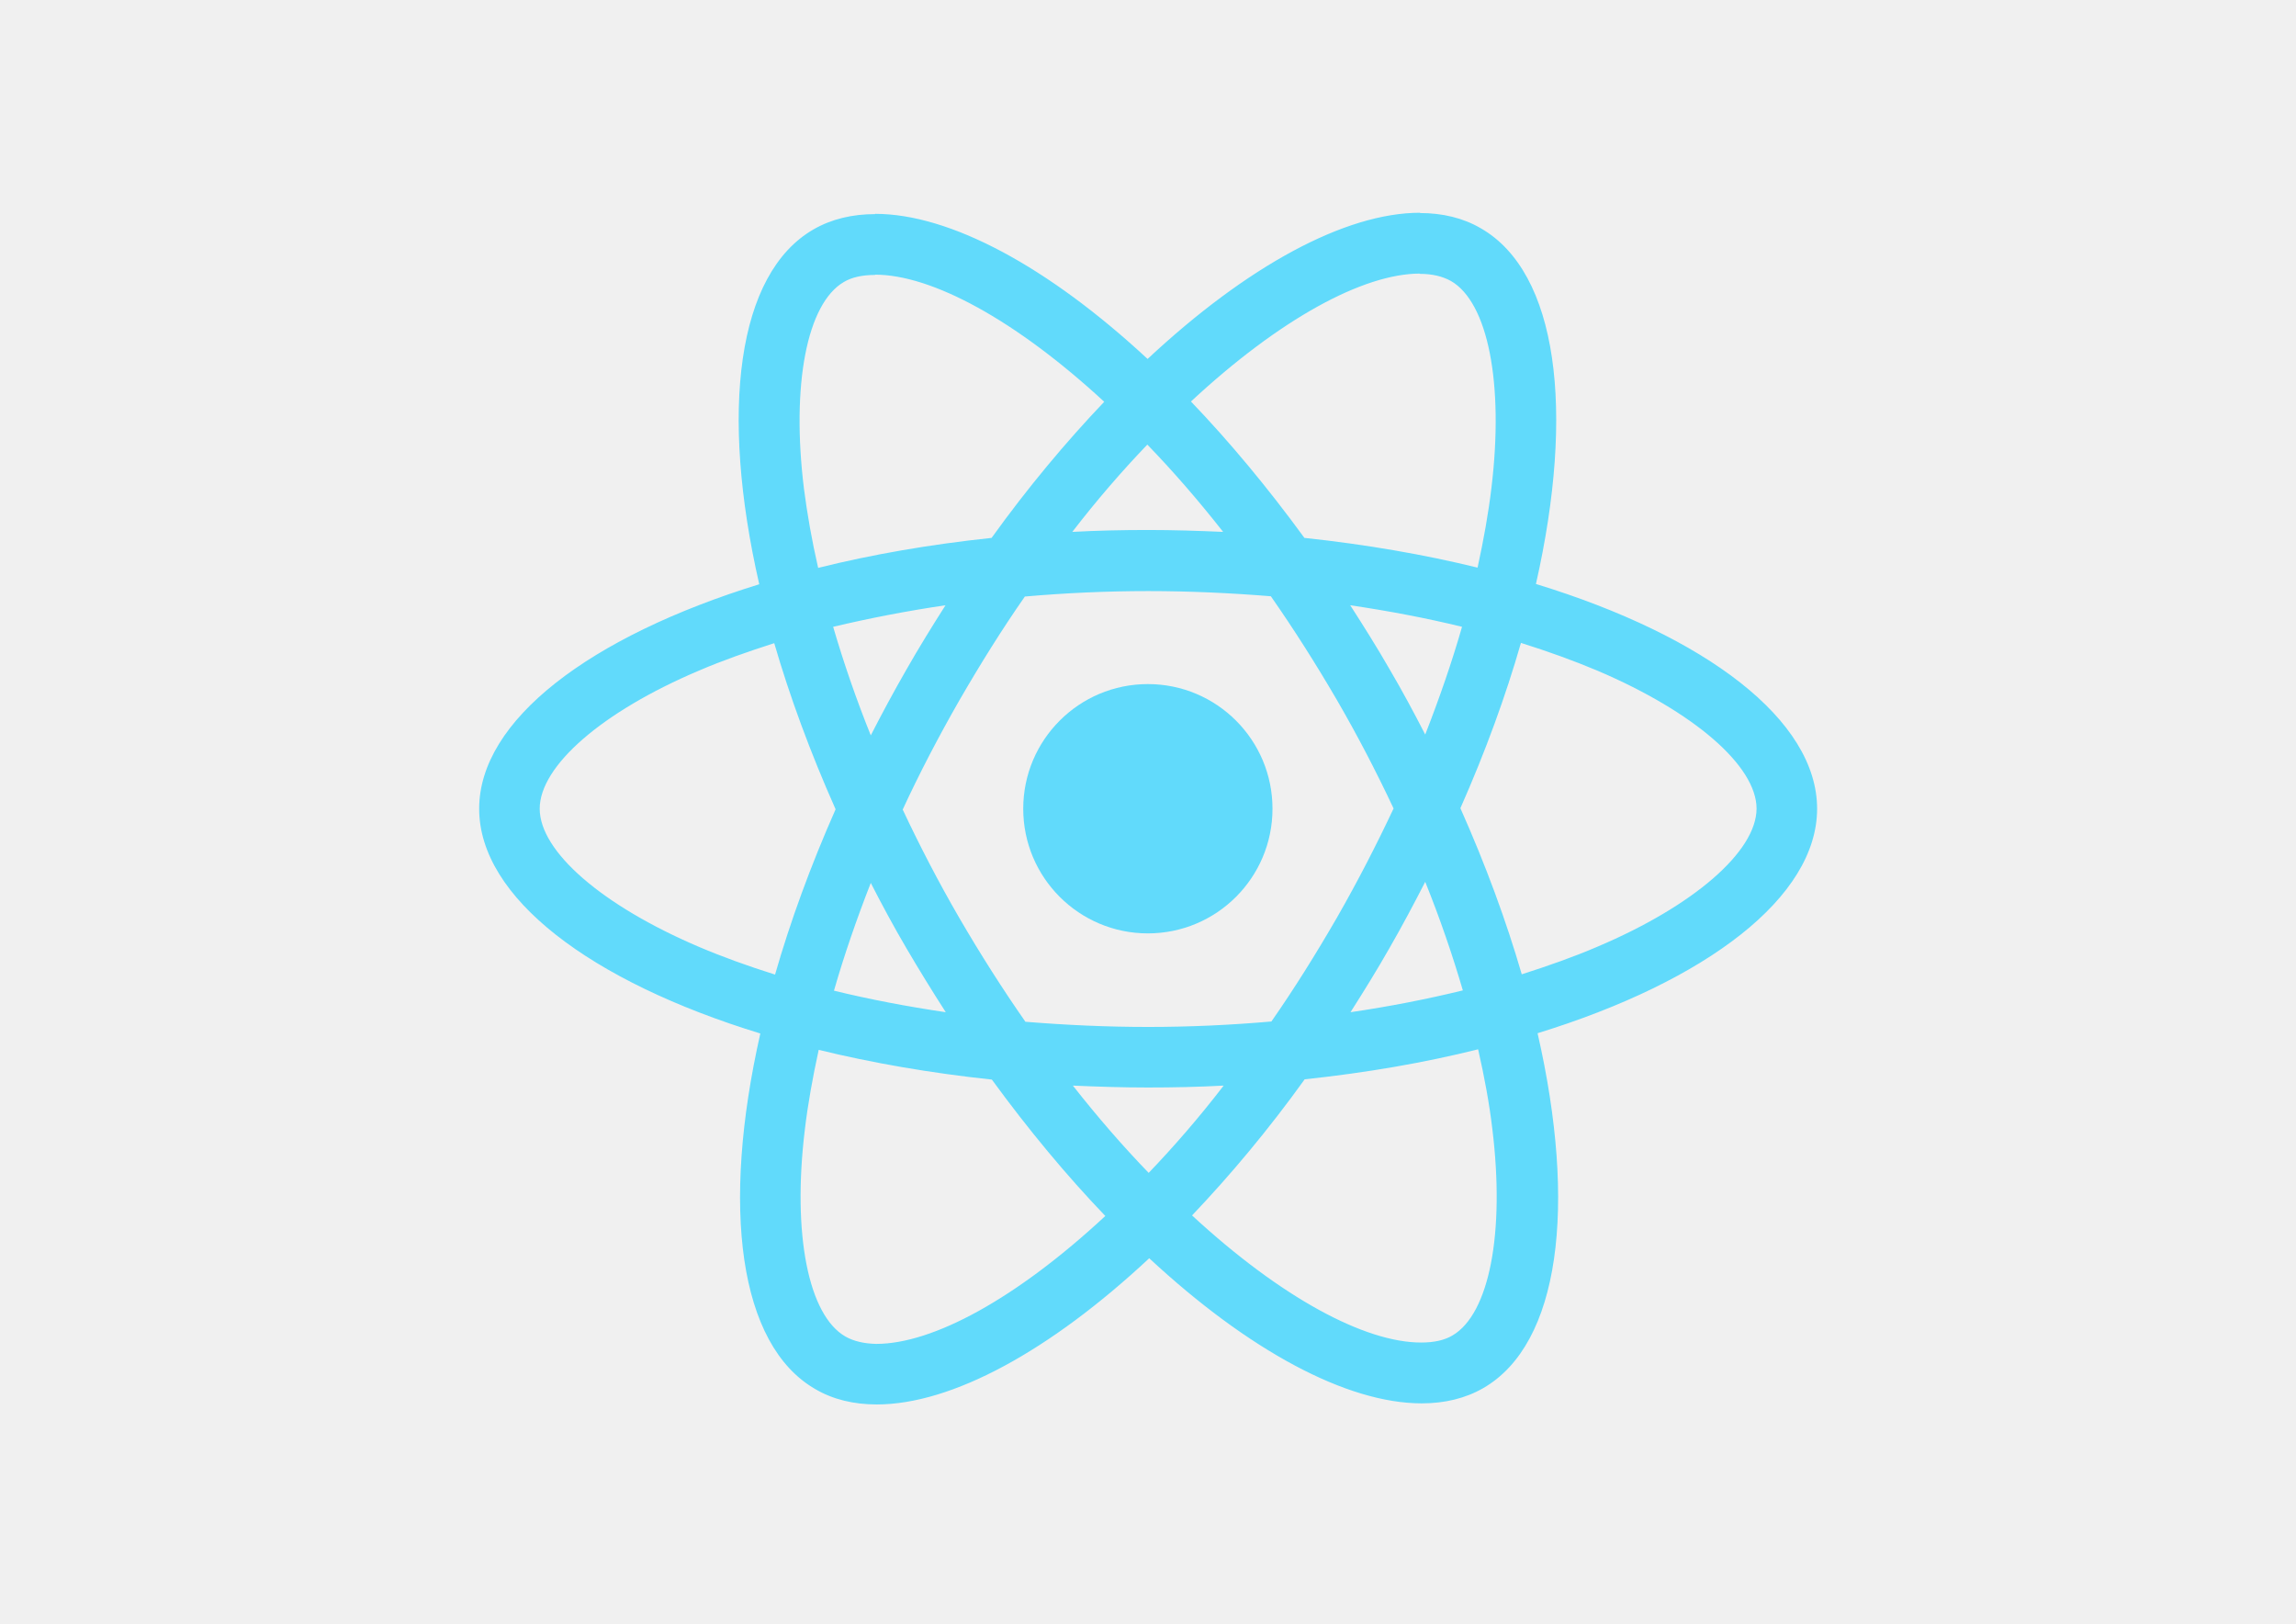
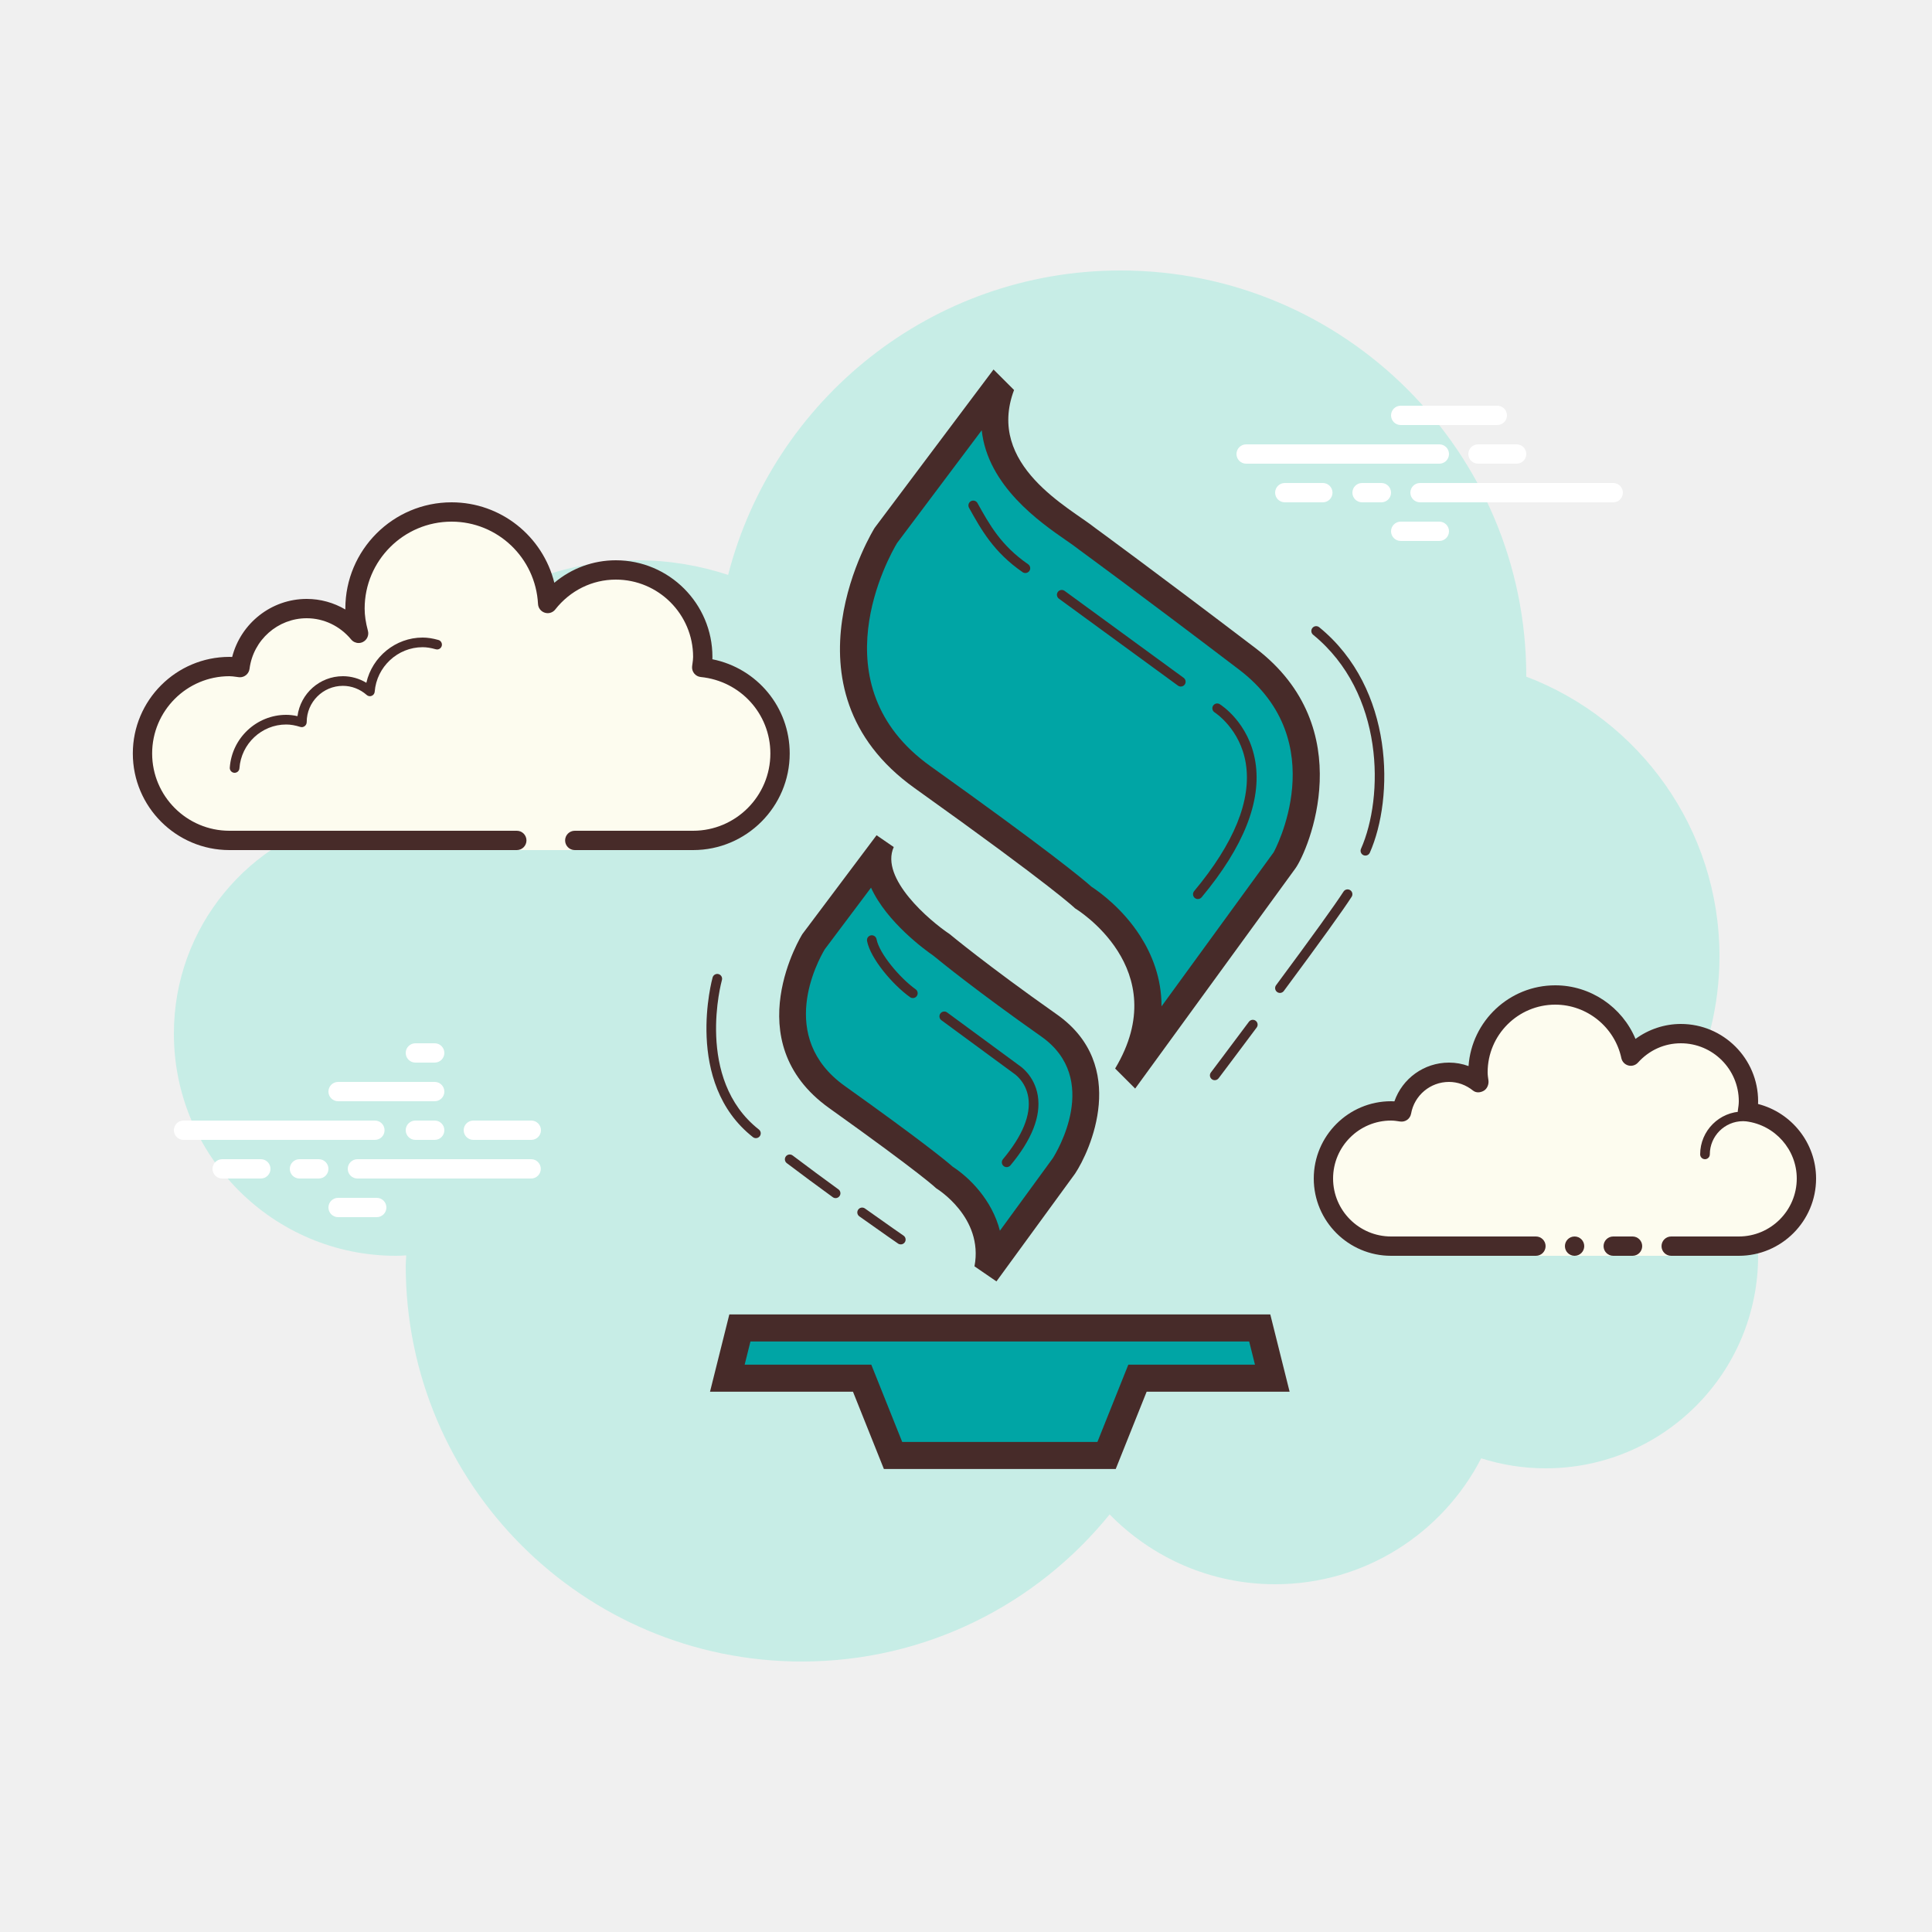
- <svg xmlns="http://www.w3.org/2000/svg" viewBox="0 0 841.9 595.3">
-   <g fill="#61DAFB">
-     <path d="M666.3 296.5c0-32.5-40.7-63.3-103.1-82.4 14.4-63.6 8-114.2-20.2-130.4-6.5-3.8-14.1-5.6-22.4-5.6v22.3c4.6 0 8.3.9 11.4 2.6 13.6 7.8 19.5 37.5 14.9 75.7-1.1 9.4-2.9 19.3-5.1 29.4-19.6-4.8-41-8.5-63.5-10.9-13.5-18.5-27.5-35.3-41.6-50 32.6-30.3 63.2-46.9 84-46.9V78c-27.5 0-63.5 19.6-99.9 53.6-36.4-33.8-72.4-53.2-99.9-53.2v22.3c20.7 0 51.4 16.5 84 46.6-14 14.7-28 31.4-41.3 49.9-22.6 2.4-44 6.1-63.6 11-2.3-10-4-19.7-5.2-29-4.7-38.2 1.1-67.9 14.6-75.8 3-1.8 6.9-2.6 11.5-2.6V78.5c-8.4 0-16 1.8-22.6 5.6-28.1 16.2-34.4 66.7-19.9 130.1-62.2 19.2-102.7 49.9-102.7 82.3 0 32.5 40.7 63.3 103.1 82.4-14.4 63.6-8 114.2 20.2 130.4 6.5 3.8 14.1 5.6 22.5 5.6 27.5 0 63.5-19.6 99.9-53.6 36.4 33.8 72.4 53.2 99.9 53.2 8.4 0 16-1.8 22.6-5.6 28.1-16.2 34.4-66.7 19.9-130.1 62-19.1 102.5-49.9 102.5-82.3zm-130.2-66.7c-3.7 12.9-8.3 26.2-13.5 39.5-4.1-8-8.4-16-13.1-24-4.6-8-9.5-15.8-14.4-23.4 14.2 2.1 27.9 4.7 41 7.9zm-45.8 106.5c-7.8 13.5-15.8 26.3-24.1 38.2-14.9 1.3-30 2-45.2 2-15.1 0-30.2-.7-45-1.9-8.3-11.9-16.4-24.6-24.2-38-7.6-13.1-14.5-26.4-20.8-39.8 6.2-13.4 13.2-26.8 20.7-39.9 7.8-13.5 15.8-26.3 24.1-38.2 14.9-1.3 30-2 45.2-2 15.1 0 30.2.7 45 1.9 8.3 11.9 16.4 24.6 24.2 38 7.6 13.1 14.5 26.4 20.8 39.8-6.3 13.4-13.2 26.8-20.7 39.9zm32.3-13c5.4 13.4 10 26.8 13.8 39.8-13.1 3.2-26.9 5.9-41.2 8 4.9-7.7 9.8-15.6 14.4-23.7 4.6-8 8.9-16.1 13-24.1zM421.2 430c-9.3-9.6-18.6-20.3-27.8-32 9 .4 18.2.7 27.5.7 9.4 0 18.7-.2 27.8-.7-9 11.7-18.3 22.4-27.5 32zm-74.4-58.9c-14.2-2.1-27.9-4.7-41-7.9 3.7-12.9 8.3-26.2 13.5-39.5 4.1 8 8.4 16 13.1 24 4.7 8 9.5 15.8 14.4 23.4zM420.7 163c9.3 9.6 18.6 20.3 27.8 32-9-.4-18.2-.7-27.5-.7-9.4 0-18.7.2-27.8.7 9-11.7 18.3-22.4 27.5-32zm-74 58.9c-4.9 7.7-9.8 15.6-14.4 23.7-4.6 8-8.9 16-13 24-5.4-13.4-10-26.8-13.8-39.8 13.1-3.1 26.9-5.8 41.2-7.9zm-90.5 125.2c-35.4-15.1-58.3-34.9-58.3-50.6 0-15.7 22.9-35.6 58.3-50.6 8.6-3.7 18-7 27.7-10.1 5.7 19.6 13.2 40 22.5 60.9-9.2 20.8-16.6 41.1-22.2 60.6-9.9-3.1-19.3-6.5-28-10.2zM310 490c-13.6-7.8-19.5-37.5-14.9-75.7 1.1-9.4 2.9-19.3 5.1-29.4 19.6 4.8 41 8.5 63.5 10.9 13.5 18.5 27.5 35.3 41.6 50-32.6 30.3-63.2 46.9-84 46.9-4.5-.1-8.3-1-11.3-2.7zm237.2-76.2c4.7 38.2-1.1 67.9-14.6 75.8-3 1.8-6.9 2.6-11.5 2.6-20.7 0-51.4-16.5-84-46.6 14-14.7 28-31.4 41.3-49.9 22.6-2.4 44-6.1 63.6-11 2.3 10.1 4.1 19.8 5.2 29.1zm38.5-66.7c-8.6 3.7-18 7-27.7 10.1-5.7-19.6-13.2-40-22.5-60.9 9.2-20.8 16.6-41.1 22.2-60.6 9.9 3.1 19.3 6.5 28.1 10.2 35.4 15.1 58.3 34.9 58.3 50.6-.1 15.7-23 35.6-58.4 50.6zM320.8 78.4z" />
-     <circle cx="420.9" cy="296.5" r="45.7" />
-     <path d="M520.5 78.1z" />
+ <svg xmlns="http://www.w3.org/2000/svg" viewBox="0 0 100 100" width="100px" height="100px">
+   <path fill="#c7ede6" d="M87.215,56.71C88.35,54.555,89,52.105,89,49.5c0-6.621-4.159-12.257-10.001-14.478 C78.999,35.015,79,35.008,79,35c0-11.598-9.402-21-21-21c-9.784,0-17.981,6.701-20.313,15.757C36.211,29.272,34.638,29,33,29 c-7.692,0-14.023,5.793-14.89,13.252C12.906,43.353,9,47.969,9,53.5C9,59.851,14.149,65,20.5,65c0.177,0,0.352-0.012,0.526-0.022 C21.022,65.153,21,65.324,21,65.5C21,76.822,30.178,86,41.5,86c6.437,0,12.175-2.972,15.934-7.614C59.612,80.611,62.64,82,66,82 c4.65,0,8.674-2.65,10.666-6.518C77.718,75.817,78.837,76,80,76c6.075,0,11-4.925,11-11C91,61.689,89.53,58.727,87.215,56.71z" />
+   <path fill="#fff" d="M19.405,59H9.5C9.224,59,9,58.776,9,58.5S9.224,58,9.5,58h9.905c0.276,0,0.5,0.224,0.5,0.5 S19.682,59,19.405,59z" />
+   <path fill="#fff" d="M22.5,59h-1c-0.276,0-0.5-0.224-0.5-0.5s0.224-0.5,0.5-0.5h1c0.276,0,0.5,0.224,0.5,0.5 S22.777,59,22.5,59z" />
+   <path fill="#fff" d="M27.491,61H18.5c-0.276,0-0.5-0.224-0.5-0.5s0.224-0.5,0.5-0.5h8.991c0.276,0,0.5,0.224,0.5,0.5 S27.767,61,27.491,61z" />
+   <path fill="#fff" d="M16.5,61h-1c-0.276,0-0.5-0.224-0.5-0.5s0.224-0.5,0.5-0.5h1c0.276,0,0.5,0.224,0.5,0.5 S16.777,61,16.5,61z" />
+   <path fill="#fff" d="M13.5,61h-2c-0.276,0-0.5-0.224-0.5-0.5s0.224-0.5,0.5-0.5h2c0.276,0,0.5,0.224,0.5,0.5 S13.777,61,13.5,61z" />
+   <path fill="#fff" d="M19.5,63h-2c-0.276,0-0.5-0.224-0.5-0.5s0.224-0.5,0.5-0.5h2c0.276,0,0.5,0.224,0.5,0.5 S19.776,63,19.5,63z" />
+   <path fill="#fff" d="M22.5,54c-0.177,0-0.823,0-1,0c-0.276,0-0.5,0.224-0.5,0.5c0,0.276,0.224,0.5,0.5,0.5 c0.177,0,0.823,0,1,0c0.276,0,0.5-0.224,0.5-0.5C23,54.224,22.776,54,22.5,54z" />
+   <path fill="#fff" d="M22.5,56c-0.177,0-4.823,0-5,0c-0.276,0-0.5,0.224-0.5,0.5c0,0.276,0.224,0.5,0.5,0.5 c0.177,0,4.823,0,5,0c0.276,0,0.5-0.224,0.5-0.5C23,56.224,22.776,56,22.5,56z" />
+   <path fill="#fff" d="M27.5,58c-0.177,0-2.823,0-3,0c-0.276,0-0.5,0.224-0.5,0.5c0,0.276,0.224,0.5,0.5,0.5 c0.177,0,2.823,0,3,0c0.276,0,0.5-0.224,0.5-0.5C28,58.224,27.776,58,27.5,58z" />
+   <g>
+     <path fill="#fff" d="M74.5,24h-10c-0.276,0-0.5-0.224-0.5-0.5s0.224-0.5,0.5-0.5h10c0.276,0,0.5,0.224,0.5,0.5 S74.776,24,74.5,24z" />
+     <path fill="#fff" d="M78.5,24h-2c-0.276,0-0.5-0.224-0.5-0.5s0.224-0.5,0.5-0.5h2c0.276,0,0.5,0.224,0.5,0.5 S78.776,24,78.5,24z" />
+     <path fill="#fff" d="M83.5,26h-10c-0.276,0-0.5-0.224-0.5-0.5s0.224-0.5,0.5-0.5h10c0.276,0,0.5,0.224,0.5,0.5 S83.777,26,83.5,26z" />
+     <path fill="#fff" d="M71.5,26h-1c-0.276,0-0.5-0.224-0.5-0.5s0.224-0.5,0.5-0.5h1c0.276,0,0.5,0.224,0.5,0.5 S71.776,26,71.5,26z" />
+     <path fill="#fff" d="M68.47,26H66.5c-0.276,0-0.5-0.224-0.5-0.5s0.224-0.5,0.5-0.5h1.97c0.276,0,0.5,0.224,0.5,0.5 S68.746,26,68.47,26z" />
+     <path fill="#fff" d="M77.5,22h-5c-0.276,0-0.5-0.224-0.5-0.5s0.224-0.5,0.5-0.5h5c0.276,0,0.5,0.224,0.5,0.5 S77.777,22,77.5,22z" />
+     <path fill="#fff" d="M74.5,28h-2c-0.276,0-0.5-0.224-0.5-0.5s0.224-0.5,0.5-0.5h2c0.276,0,0.5,0.224,0.5,0.5 S74.776,28,74.5,28z" />
+   </g>
+   <g>
+     <path fill="#fdfcef" d="M29.75,43.5c0,0,3.64,0,6.125,0s4.5-2.015,4.5-4.5c0-2.333-1.782-4.229-4.055-4.455 c0.022-0.181,0.055-0.358,0.055-0.545c0-2.485-2.015-4.5-4.5-4.5c-1.438,0-2.703,0.686-3.527,1.736 c-0.14-2.636-2.302-4.736-4.973-4.736c-2.761,0-5,2.239-5,5c0,0.446,0.077,0.87,0.187,1.282c-0.642-0.777-1.6-1.282-2.687-1.282 c-1.781,0-3.234,1.335-3.455,3.055c-0.181-0.022-0.358-0.055-0.545-0.055c-2.485,0-4.5,2.015-4.5,4.5s2.015,4.5,4.5,4.5 s9.5,0,9.5,0h5.375V44h3V43.5z" />
+     <path fill="#472b29" d="M23.375,26c-3.033,0-5.5,2.467-5.5,5.5c0,0.016,0,0.031,0,0.047c-0.602-0.354-1.29-0.547-2-0.547 c-1.831,0-3.411,1.261-3.858,3.005C11.97,34.002,11.923,34,11.875,34c-2.757,0-5,2.243-5,5s2.243,5,5,5H26.75 c0.276,0,0.5-0.224,0.5-0.5s-0.224-0.5-0.5-0.5H11.875c-2.206,0-4-1.794-4-4s1.794-4,4-4c0.117,0,0.23,0.017,0.343,0.032 l0.141,0.019c0.021,0.003,0.041,0.004,0.062,0.004c0.246,0,0.462-0.185,0.495-0.437C13.107,33.125,14.379,32,15.875,32 c0.885,0,1.723,0.401,2.301,1.1c0.098,0.118,0.241,0.182,0.386,0.182c0.078,0,0.156-0.018,0.228-0.056 c0.209-0.107,0.314-0.346,0.254-0.573c-0.116-0.436-0.17-0.802-0.17-1.153c0-2.481,2.019-4.5,4.5-4.5 c2.381,0,4.347,1.872,4.474,4.263c0.011,0.208,0.15,0.387,0.349,0.45c0.05,0.016,0.101,0.024,0.152,0.024 c0.15,0,0.296-0.069,0.392-0.192C29.513,30.563,30.654,30,31.875,30c2.206,0,4,1.794,4,4c0,0.117-0.017,0.23-0.032,0.343 l-0.019,0.141c-0.016,0.134,0.022,0.268,0.106,0.373c0.084,0.105,0.207,0.172,0.34,0.185c2.055,0.205,3.604,1.906,3.604,3.958 c0,2.206-1.794,4-4,4H29.75c-0.276,0-0.5,0.224-0.5,0.5s0.224,0.5,0.5,0.5h6.125c2.757,0,5-2.243,5-5 c0-2.397-1.689-4.413-4.003-4.877c0.002-0.041,0.003-0.082,0.003-0.123c0-2.757-2.243-5-5-5c-1.176,0-2.293,0.416-3.183,1.164 C28.094,27.76,25.93,26,23.375,26L23.375,26z" />
+     <path fill="#472b29" d="M21.875,33c-1.403,0-2.609,0.999-2.913,2.341C18.595,35.119,18.176,35,17.75,35 c-1.202,0-2.198,0.897-2.353,2.068C15.194,37.022,15.001,37,14.812,37c-1.529,0-2.811,1.2-2.918,2.732 C11.885,39.87,11.989,39.99,12.126,40c0.006,0,0.012,0,0.018,0c0.13,0,0.24-0.101,0.249-0.232 c0.089-1.271,1.151-2.268,2.419-2.268c0.229,0,0.47,0.042,0.738,0.127c0.022,0.007,0.045,0.01,0.067,0.01 c0.055,0,0.11-0.02,0.156-0.054c0.064-0.047,0.102-0.129,0.102-0.209c0-1.034,0.841-1.875,1.875-1.875 c0.447,0,0.885,0.168,1.231,0.473c0.047,0.041,0.106,0.063,0.165,0.063c0.032,0,0.063-0.006,0.093-0.019 c0.088-0.035,0.148-0.117,0.155-0.212c0.102-1.292,1.191-2.305,2.479-2.305c0.208,0,0.425,0.034,0.682,0.107 c0.023,0.007,0.047,0.01,0.07,0.01c0.109,0,0.207-0.073,0.239-0.182c0.038-0.133-0.039-0.271-0.172-0.309 C22.392,33.04,22.131,33,21.875,33L21.875,33z" />
+   </g>
+   <g>
+     <path fill="#fdfcef" d="M86.5,64.5c0,0,1.567,0,3.5,0s3.5-1.567,3.5-3.5c0-1.781-1.335-3.234-3.055-3.455 C90.473,57.366,90.5,57.187,90.5,57c0-1.933-1.567-3.5-3.5-3.5c-1.032,0-1.95,0.455-2.59,1.165 c-0.384-1.808-1.987-3.165-3.91-3.165c-2.209,0-4,1.791-4,4c0,0.191,0.03,0.374,0.056,0.558C76.128,55.714,75.592,55.5,75,55.5 c-1.228,0-2.245,0.887-2.455,2.055C72.366,57.527,72.187,57.5,72,57.5c-1.933,0-3.5,1.567-3.5,3.5s1.567,3.5,3.5,3.5s7.5,0,7.5,0 V65h7V64.5z" />
+     <path fill="#472b29" d="M88.25,60C88.112,60,88,59.888,88,59.75c0-1.223,0.995-2.218,2.218-2.218 c0.034,0.009,0.737-0.001,1.244,0.136c0.133,0.036,0.212,0.173,0.176,0.306c-0.036,0.134-0.173,0.213-0.306,0.176 c-0.444-0.12-1.1-0.12-1.113-0.118c-0.948,0-1.719,0.771-1.719,1.718C88.5,59.888,88.388,60,88.25,60z" />
+     <circle cx="81.5" cy="64.5" r=".5" fill="#472b29" />
+     <path fill="#472b29" d="M90,65h-3.5c-0.276,0-0.5-0.224-0.5-0.5s0.224-0.5,0.5-0.5H90c1.654,0,3-1.346,3-3 c0-1.496-1.125-2.768-2.618-2.959c-0.134-0.018-0.255-0.088-0.336-0.196s-0.115-0.244-0.094-0.377C89.975,57.314,90,57.16,90,57 c0-1.654-1.346-3-3-3c-0.85,0-1.638,0.355-2.219,1c-0.125,0.139-0.321,0.198-0.5,0.148c-0.182-0.049-0.321-0.195-0.36-0.379 C83.58,53.165,82.141,52,80.5,52c-1.93,0-3.5,1.57-3.5,3.5c0,0.143,0.021,0.28,0.041,0.418c0.029,0.203-0.063,0.438-0.242,0.54 c-0.179,0.102-0.396,0.118-0.556-0.01C75.878,56.155,75.449,56,75,56c-0.966,0-1.792,0.691-1.963,1.644 c-0.048,0.267-0.296,0.446-0.569,0.405C72.314,58.025,72.16,58,72,58c-1.654,0-3,1.346-3,3s1.346,3,3,3h7.5 c0.276,0,0.5,0.224,0.5,0.5S79.776,65,79.5,65H72c-2.206,0-4-1.794-4-4s1.794-4,4-4c0.059,0,0.116,0.002,0.174,0.006 C72.588,55.82,73.711,55,75,55c0.349,0,0.689,0.061,1.011,0.18C76.176,52.847,78.126,51,80.5,51c1.831,0,3.466,1.127,4.153,2.774 C85.333,53.276,86.155,53,87,53c2.206,0,4,1.794,4,4c0,0.048-0.001,0.095-0.004,0.142C92.739,57.59,94,59.169,94,61 C94,63.206,92.206,65,90,65z" />
+     <path fill="#472b29" d="M84.5,64c-0.159,0-0.841,0-1,0c-0.276,0-0.5,0.224-0.5,0.5c0,0.276,0.224,0.5,0.5,0.5 c0.159,0,0.841,0,1,0c0.276,0,0.5-0.224,0.5-0.5C85,64.224,84.776,64,84.5,64z" />
+   </g>
+   <g>
+     <polygon fill="#00a5a5" points="46.224,75.335 44.624,71.335 37.646,71.335 38.297,68.735 65.203,68.735 65.854,71.335 58.876,71.335 57.276,75.335" />
+     <path fill="#472b29" d="M64.657,69.435l0.3,1.2H59.35h-0.948l-0.352,0.88l-1.248,3.12H46.698l-1.248-3.12l-0.352-0.88 H44.15h-5.607l0.3-1.2H64.657 M65.75,68.035h-28l-1,4h7.4l1.6,4h12l1.6-4h7.4L65.75,68.035L65.75,68.035z" />
+     <path fill="#00a5a5" d="M58.589,55.187c1.441-2.758,0.733-4.958-0.149-6.345c-0.874-1.373-2.068-2.193-2.367-2.384 c-0.319-0.291-1.936-1.674-8.32-6.23c-6.629-4.732-2.083-12.217-1.887-12.533l5.636-7.504l0.186,0.185 c-1.038,3.596,2.26,5.883,3.877,7.005c0.27,0.187,0.506,0.35,0.682,0.49c0.054,0.041,3.094,2.259,8.311,6.229 c5.438,4.137,1.971,10.378,1.93,10.437l-7.813,10.734L58.589,55.187z" />
+     <path fill="#472b29" d="M50.814,22.271c0.308,2.88,3.026,4.766,4.35,5.683c0.255,0.177,0.478,0.33,0.644,0.462l0.024,0.02 l0.025,0.019c0.03,0.022,3.066,2.237,8.275,6.202c4.914,3.738,1.82,9.419,1.79,9.462l-5.802,7.971 c0.006-1.481-0.509-2.71-1.091-3.625c-0.911-1.431-2.117-2.295-2.532-2.567c-0.461-0.411-2.237-1.887-8.338-6.241 c-5.901-4.211-2.124-10.886-1.728-11.548L50.814,22.271 M51.425,19.125l-6.154,8.198c0,0-5.186,8.292,2.075,13.474 s8.298,6.218,8.298,6.218s5.186,3.109,2.075,8.292l1.037,1.037l8.298-11.401c0.648-0.907,3.386-7.246-2.075-11.4 c-5.284-4.021-8.298-6.219-8.298-6.219c-1.297-1.037-5.661-3.242-4.194-7.138L51.425,19.125L51.425,19.125z" />
+     <path fill="#00a5a5" d="M51.189,65.211c0.205-2.491-1.882-3.986-2.297-4.257c-0.263-0.237-1.387-1.184-5.569-4.169 c-4.267-3.046-1.327-7.86-1.199-8.064l3.311-4.407c-0.134,2.285,3.296,4.594,3.334,4.619c0.019,0.02,1.92,1.603,5.53,4.146 c3.72,2.619,0.794,7.236,0.764,7.282l-3.651,5.003L51.189,65.211z" />
+     <path fill="#472b29" d="M45.084,45.946c0.823,1.799,2.82,3.24,3.23,3.522c0.346,0.286,2.241,1.829,5.582,4.181 c3.117,2.195,0.784,6.006,0.595,6.303l-2.736,3.75c-0.407-1.589-1.569-2.746-2.444-3.314c-0.388-0.341-1.656-1.375-5.581-4.175 c-3.546-2.53-1.41-6.458-1.039-7.08L45.084,45.946 M45.371,43.232l-3.841,5.117c0,0-3.466,5.542,1.387,9.005 s5.546,4.156,5.546,4.156s2.461,1.487,1.976,4.035l1.137,0.78l4.068-5.576c0.778-1.166,2.807-5.604-0.942-8.243 c-3.629-2.555-5.546-4.156-5.546-4.156c-1.032-0.686-3.626-2.888-2.896-4.507L45.371,43.232L45.371,43.232z" />
+     <path fill="#472b29" d="M62,46.535c-0.057,0-0.113-0.019-0.16-0.058c-0.106-0.088-0.12-0.246-0.032-0.352 c2.076-2.49,2.976-4.712,2.676-6.603c-0.285-1.795-1.603-2.642-1.616-2.65c-0.116-0.073-0.152-0.228-0.079-0.344 c0.075-0.118,0.229-0.151,0.344-0.08c0.062,0.038,1.518,0.964,1.844,2.984c0.329,2.042-0.607,4.402-2.783,7.013 C62.143,46.505,62.071,46.535,62,46.535z" />
+     <path fill="#472b29" d="M61.117,35.535c-0.052,0-0.103-0.016-0.147-0.048l-6.161-4.5c-0.111-0.081-0.136-0.238-0.055-0.349 c0.082-0.112,0.238-0.135,0.35-0.054l6.161,4.5c0.111,0.081,0.136,0.238,0.055,0.349C61.271,35.5,61.194,35.535,61.117,35.535z" />
+     <path fill="#472b29" d="M53.073,29.66c-0.049,0-0.099-0.014-0.142-0.044c-1.497-1.033-2.146-2.203-2.775-3.334 c-0.066-0.121-0.023-0.273,0.098-0.34c0.12-0.067,0.272-0.023,0.34,0.097c0.628,1.131,1.222,2.199,2.621,3.166 c0.114,0.078,0.143,0.234,0.064,0.348C53.23,29.622,53.152,29.66,53.073,29.66z" />
+     <path fill="#472b29" d="M52.105,60.41c-0.057,0-0.113-0.019-0.16-0.058c-0.106-0.088-0.12-0.246-0.032-0.352 c1.012-1.214,1.453-2.289,1.312-3.196c-0.131-0.841-0.727-1.228-0.752-1.244l-3.746-2.753c-0.111-0.082-0.135-0.238-0.053-0.349 c0.083-0.112,0.24-0.135,0.35-0.053l3.73,2.743c0.017,0.01,0.791,0.502,0.963,1.568c0.17,1.058-0.307,2.272-1.419,3.606 C52.248,60.38,52.177,60.41,52.105,60.41z" />
+     <path fill="#472b29" d="M47.25,51.66c-0.051,0-0.102-0.015-0.146-0.047c-0.914-0.653-2.053-2.007-2.225-2.906 c-0.026-0.136,0.063-0.267,0.198-0.293c0.133-0.026,0.267,0.063,0.292,0.198c0.145,0.749,1.207,2.009,2.025,2.594 c0.112,0.08,0.138,0.236,0.058,0.349C47.404,51.624,47.328,51.66,47.25,51.66z" />
+     <path fill="#472b29" d="M70.674,44.285c-0.034,0-0.068-0.007-0.102-0.021c-0.126-0.056-0.183-0.203-0.127-0.33 c1.187-2.685,1.22-8.063-2.479-11.08c-0.106-0.087-0.123-0.245-0.035-0.352c0.086-0.107,0.244-0.123,0.352-0.036 c3.899,3.181,3.868,8.844,2.619,11.67C70.861,44.23,70.77,44.285,70.674,44.285z" />
+     <path fill="#472b29" d="M66.25,51.394c-0.052,0-0.104-0.016-0.148-0.049c-0.111-0.082-0.135-0.239-0.053-0.35 c1.853-2.5,3.06-4.175,3.491-4.846c0.075-0.117,0.229-0.149,0.346-0.075c0.115,0.075,0.149,0.229,0.074,0.345 c-0.443,0.689-1.624,2.329-3.509,4.873C66.401,51.359,66.326,51.394,66.25,51.394z" />
+     <path fill="#472b29" d="M62.875,55.91c-0.053,0-0.105-0.016-0.15-0.05c-0.11-0.083-0.133-0.24-0.049-0.35 c0,0,0.854-1.132,1.968-2.624c0.083-0.11,0.239-0.134,0.35-0.051c0.11,0.083,0.134,0.239,0.051,0.35 c-1.114,1.493-1.97,2.626-1.97,2.626C63.025,55.876,62.95,55.91,62.875,55.91z" />
+     <g>
+       <path fill="#472b29" d="M46.625,64.41c-0.049,0-0.099-0.014-0.142-0.044c0,0-0.803-0.552-2.004-1.408 c-0.112-0.08-0.139-0.236-0.058-0.349c0.08-0.113,0.236-0.138,0.349-0.058c1.196,0.853,1.995,1.403,1.996,1.404 c0.114,0.078,0.143,0.234,0.064,0.348C46.782,64.372,46.704,64.41,46.625,64.41z" />
+     </g>
+     <g>
+       <path fill="#472b29" d="M43.25,62.014c-0.051,0-0.103-0.016-0.146-0.048c-0.743-0.539-1.555-1.138-2.379-1.761 c-0.11-0.083-0.132-0.24-0.049-0.35c0.083-0.11,0.241-0.131,0.35-0.049c0.822,0.621,1.632,1.218,2.371,1.755 c0.112,0.081,0.137,0.238,0.056,0.349C43.403,61.979,43.327,62.014,43.25,62.014z" />
+     </g>
+     <g>
+       <path fill="#472b29" d="M39.125,58.91c-0.055,0-0.108-0.017-0.154-0.053c-3.591-2.821-2.102-8.211-2.086-8.265 c0.037-0.132,0.176-0.21,0.309-0.172c0.133,0.038,0.21,0.176,0.172,0.309c-0.015,0.051-1.41,5.123,1.914,7.735 c0.108,0.085,0.128,0.242,0.042,0.351C39.272,58.877,39.199,58.91,39.125,58.91z" />
+     </g>
  </g>
</svg>
